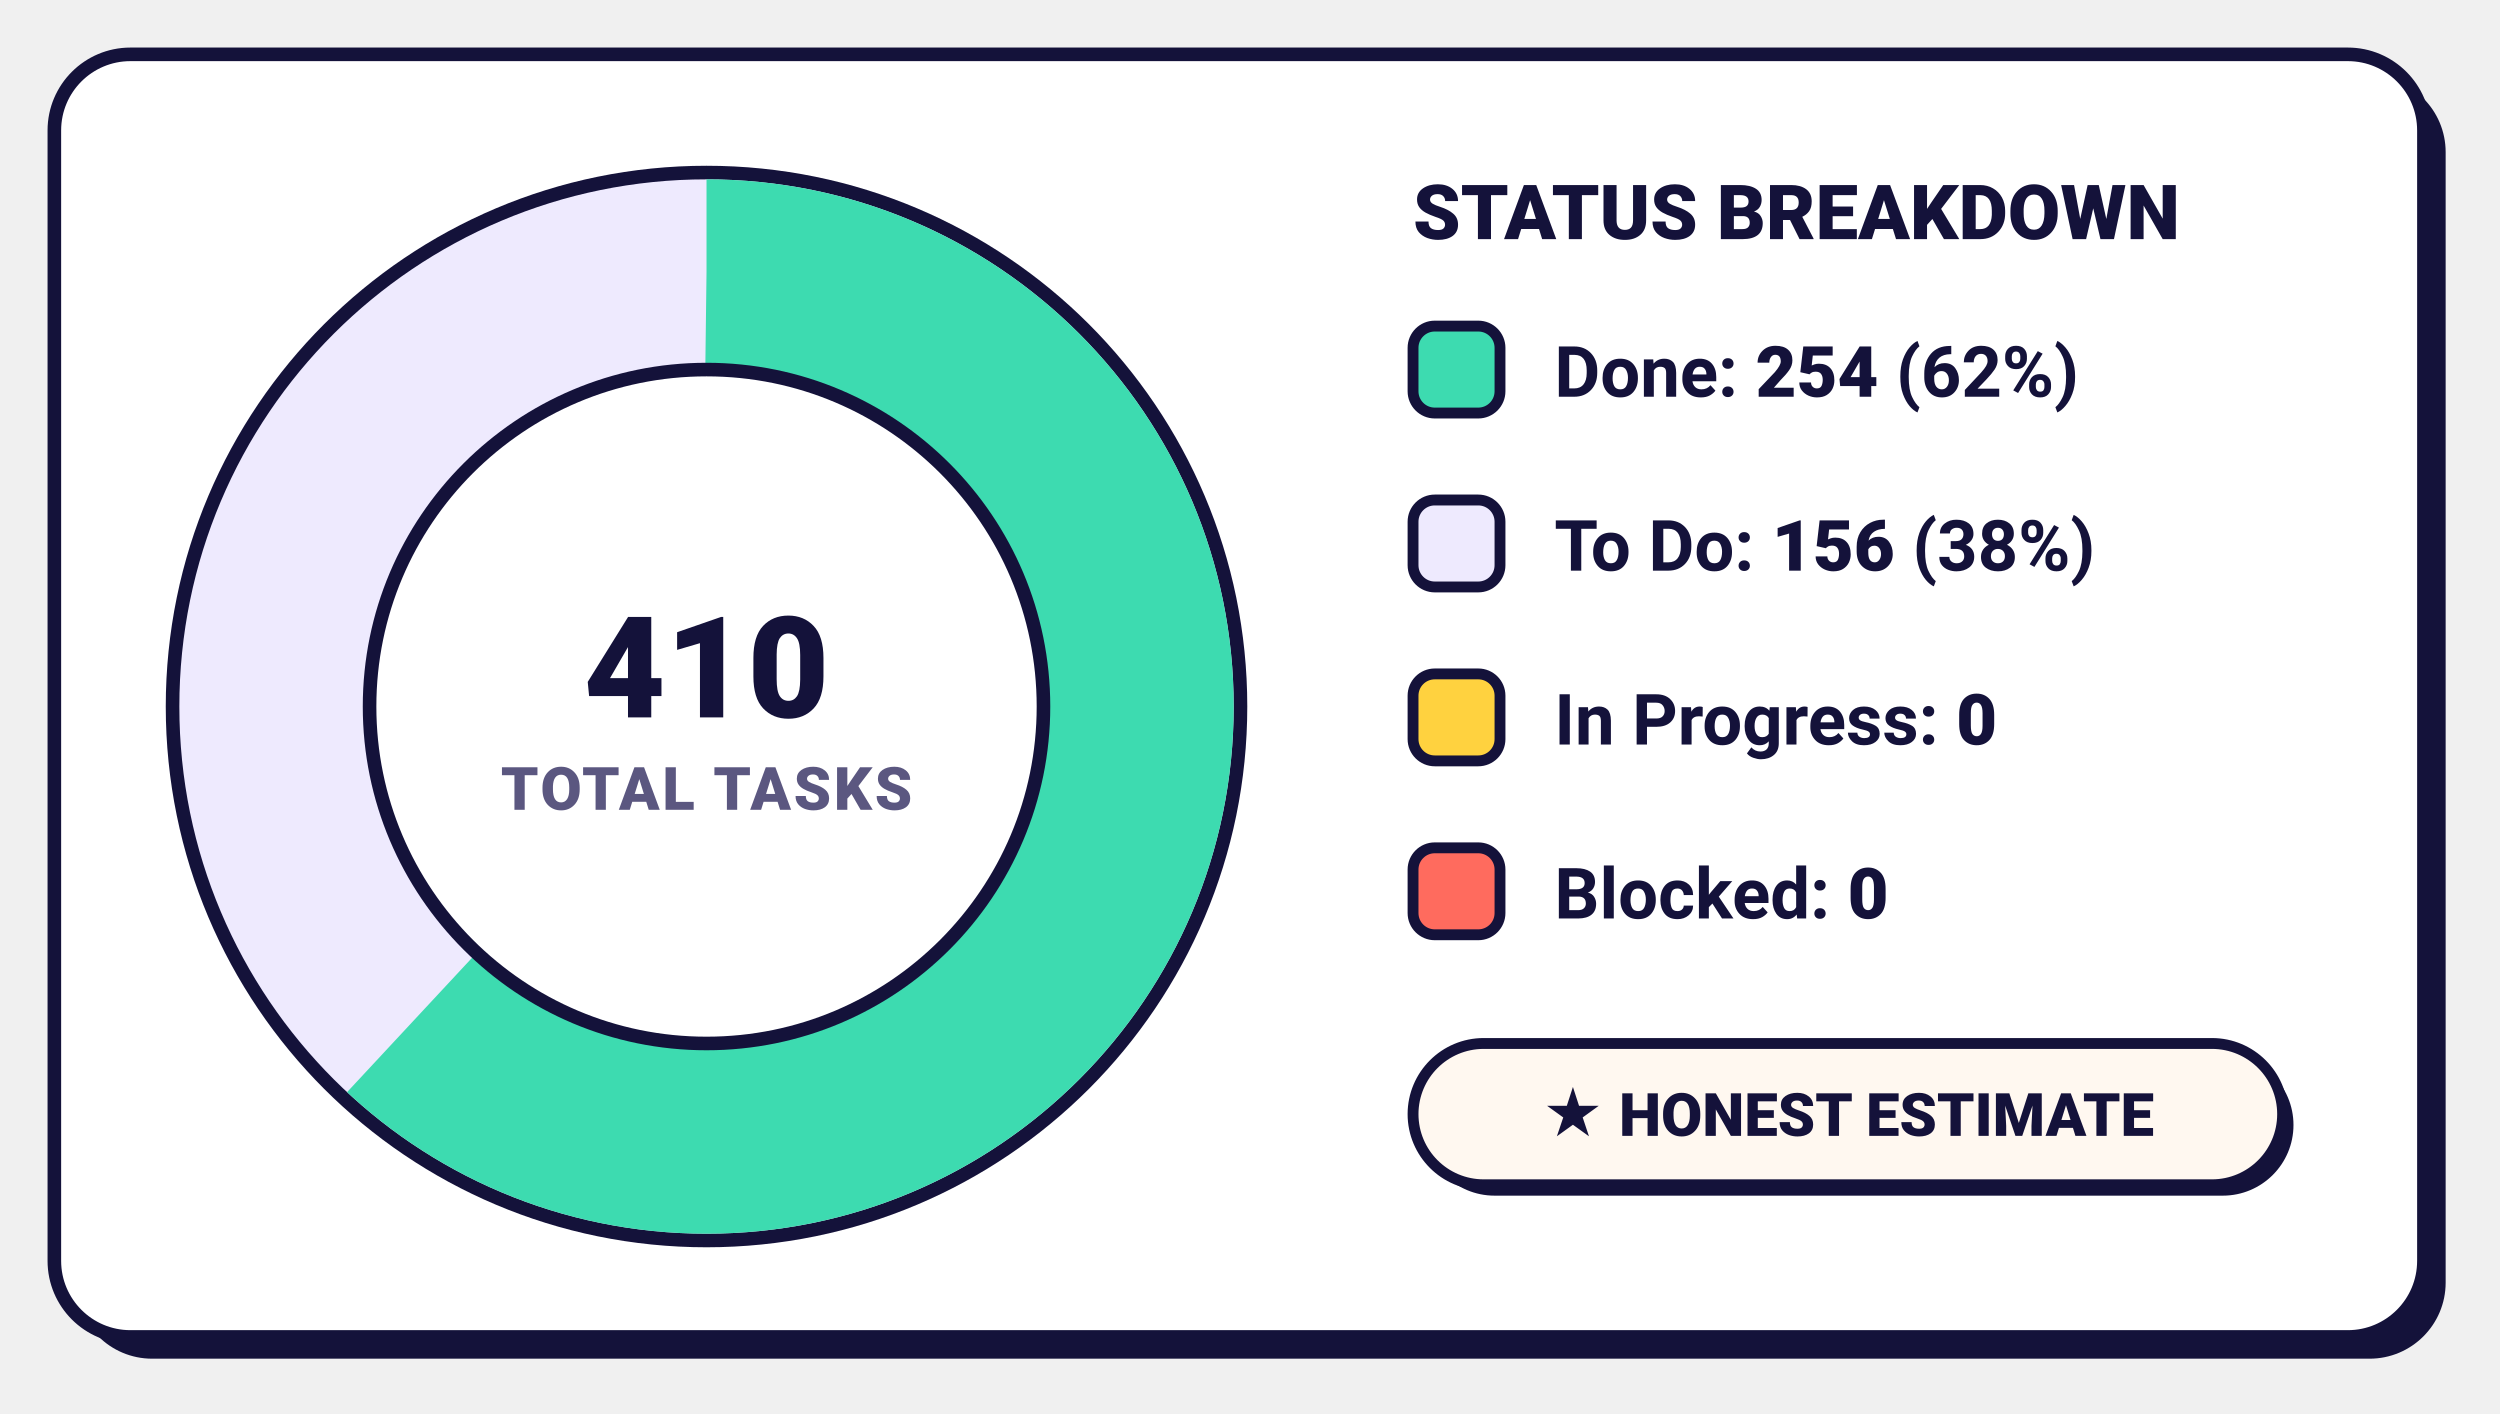
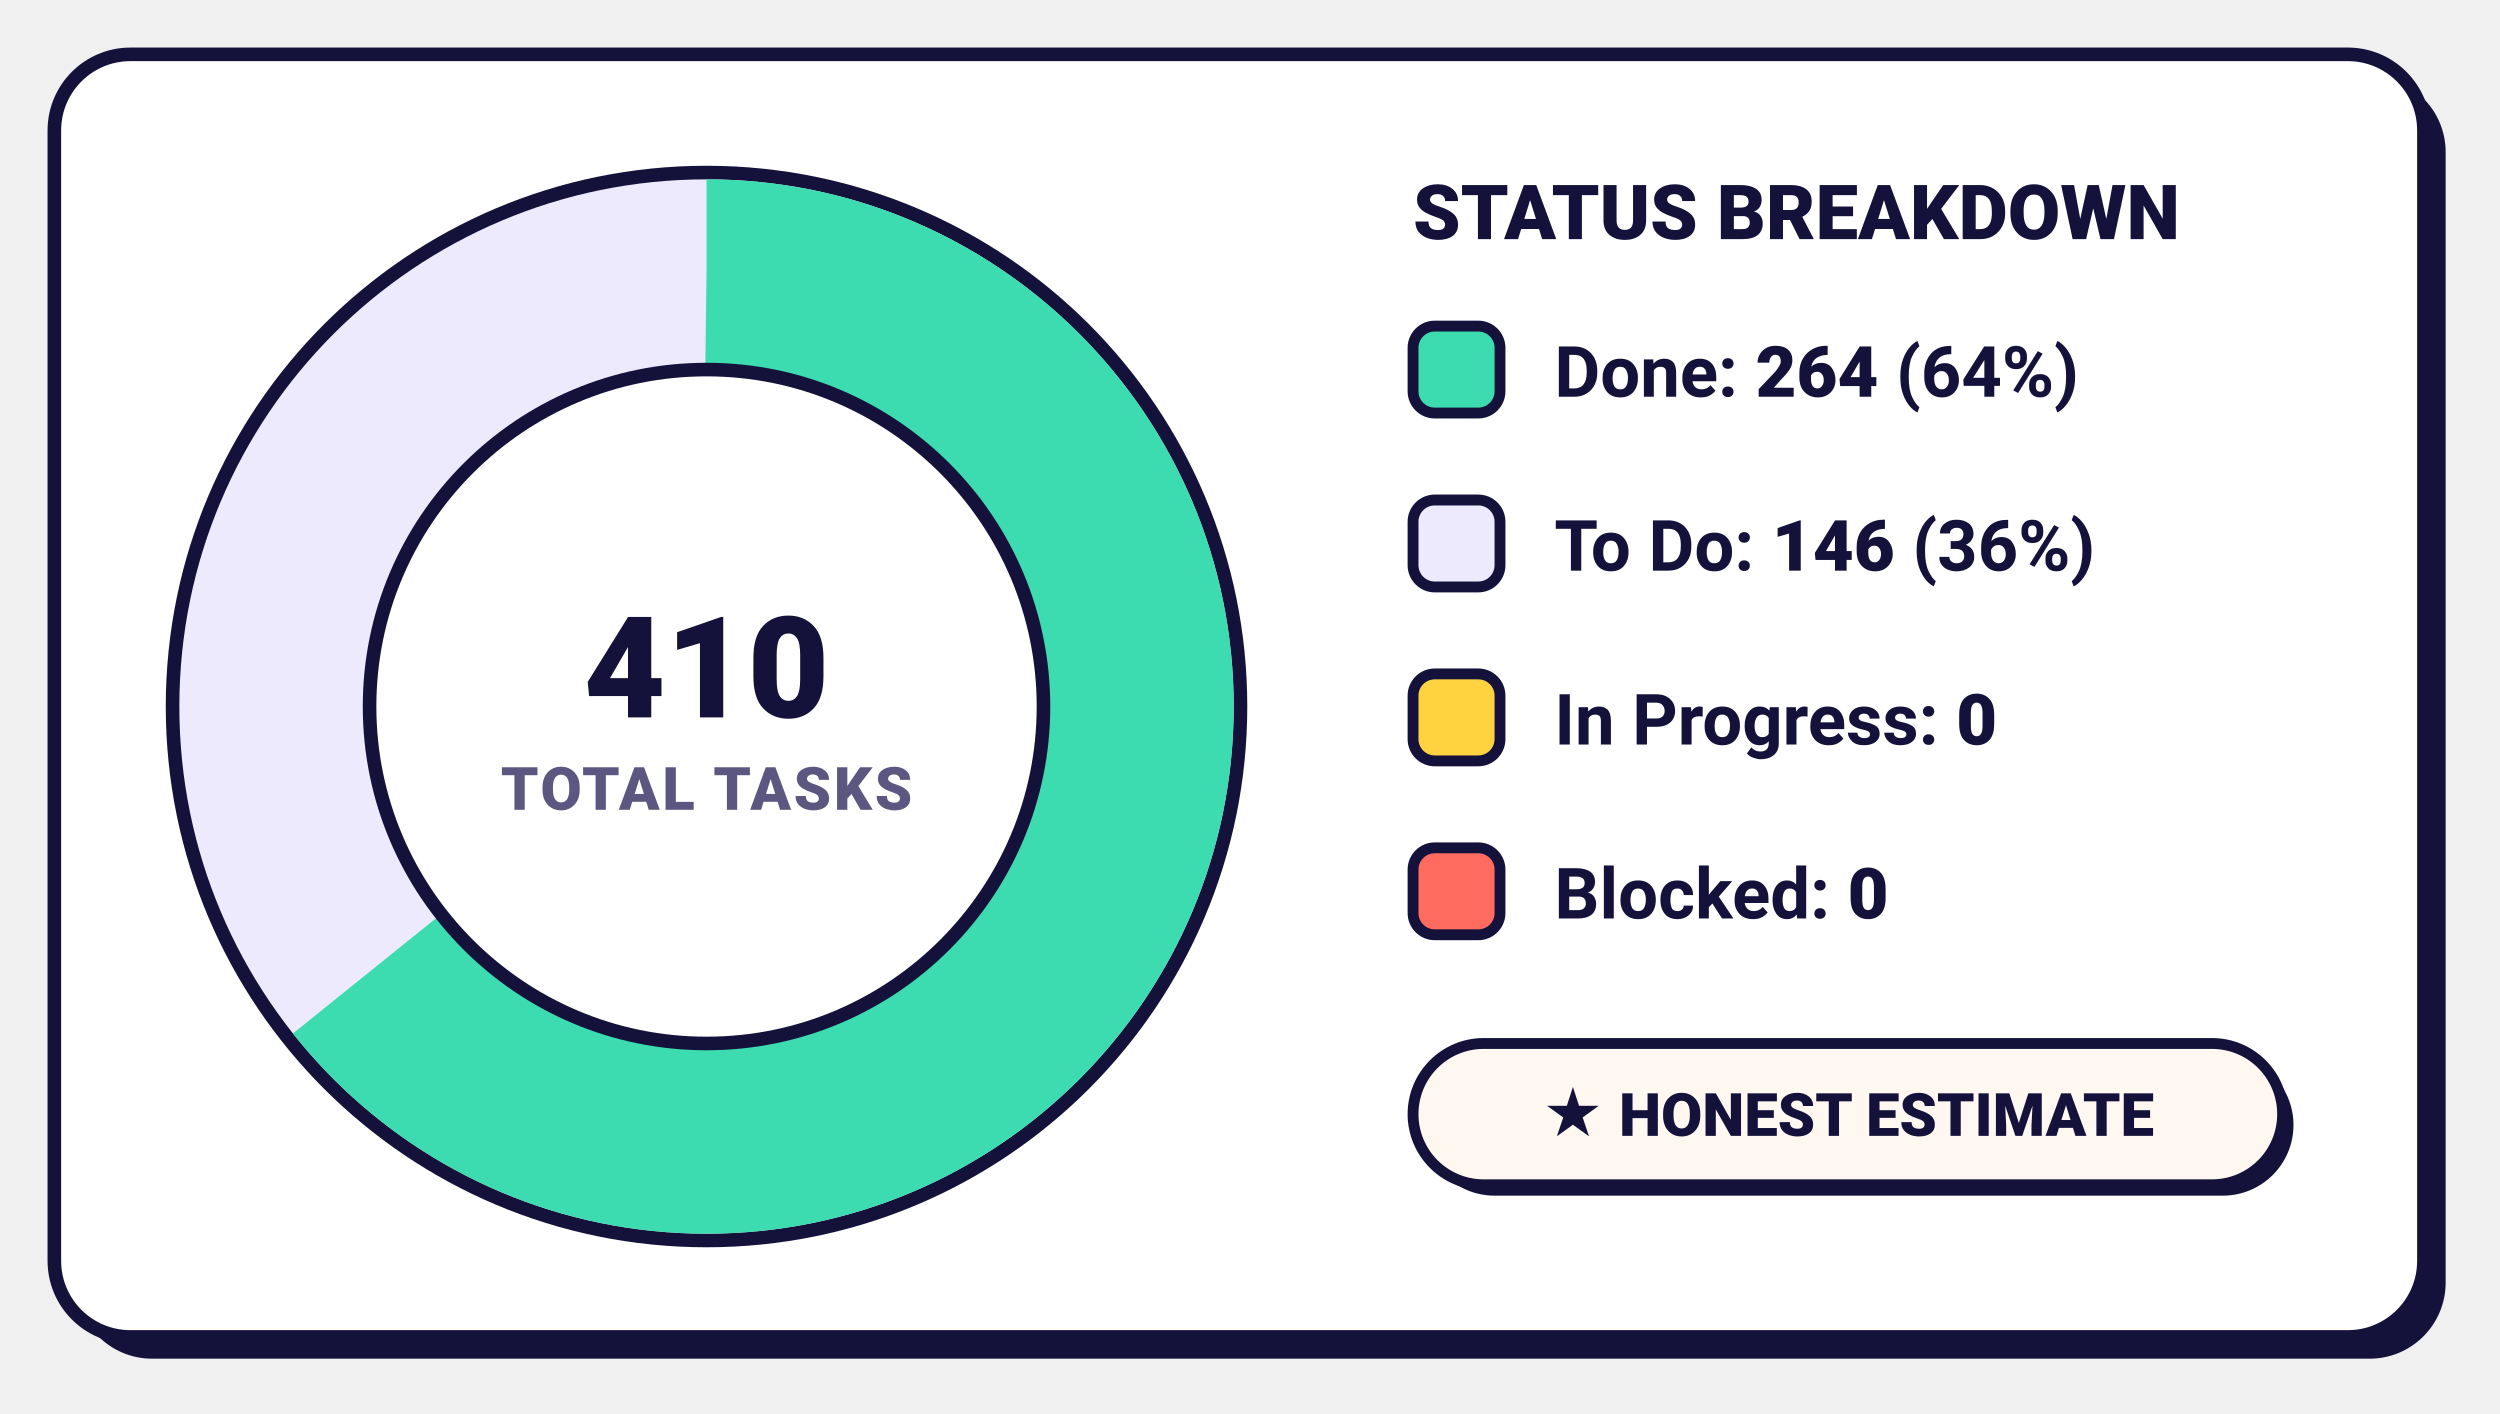
<svg xmlns="http://www.w3.org/2000/svg" width="460" height="260" viewBox="0 0 460 260">
  <style>
    .val { font-family: system-ui, -apple-system, 'Segoe UI', Roboto, Helvetica, Arial, sans-serif; font-size: 26px; font-weight: 900; fill: #14123A; }
    .lbl { font-family: system-ui, -apple-system, 'Segoe UI', Roboto, Helvetica, Arial, sans-serif; font-size: 11px; font-weight: 800; fill: #5B5780; letter-spacing: 0.5px; }
    .leg { font-family: system-ui, -apple-system, 'Segoe UI', Roboto, Helvetica, Arial, sans-serif; font-size: 13px; font-weight: 700; fill: #14123A; }
    .card-title { font-family: system-ui, -apple-system, 'Segoe UI', Roboto, Helvetica, Arial, sans-serif; font-size: 14px; font-weight: 800; fill: #14123A; }
  </style>
  <rect x="14" y="14" width="436" height="236" rx="14" fill="#14123A" />
  <rect x="10" y="10" width="436" height="236" rx="14" fill="#FFFFFF" stroke="#14123A" stroke-width="2.5" />
  <circle cx="130" cy="130" r="80" fill="none" stroke="#14123A" stroke-width="39" />
  <circle cx="130" cy="130" r="80" fill="none" stroke="#EEEAFE" stroke-width="34" />
-   <circle cx="130" cy="130" r="80" fill="none" stroke="#3DDBB0" stroke-width="34" stroke-dasharray="311.40 502.65" transform="rotate(-90 130 130)" />
+   <circle cx="130" cy="130" r="80" fill="none" stroke="#3DDBB0" stroke-width="34" stroke-dasharray="323.66 502.65" transform="rotate(-90 130 130)" />
  <circle cx="130" cy="130" r="62" fill="#FFFFFF" stroke="#14123A" stroke-width="2.5" />
  <text x="130" y="132" class="val" text-anchor="middle">410</text>
  <text x="130" y="149" class="lbl" text-anchor="middle">TOTAL TASKS</text>
  <text x="260" y="44" class="card-title">STATUS BREAKDOWN</text>
  <rect x="260" y="60" width="16" height="16" rx="4" fill="#3DDBB0" stroke="#14123A" stroke-width="2" />
-   <text x="286" y="73" class="leg">Done: <tspan font-weight="800">254</tspan> (62%)</text>
+   <text x="286" y="73" class="leg">Done: <tspan font-weight="800">264</tspan> (64%)</text>
  <rect x="260" y="92" width="16" height="16" rx="4" fill="#EEEAFE" stroke="#14123A" stroke-width="2" />
-   <text x="286" y="105" class="leg">To Do: <tspan font-weight="800">156</tspan> (38%)</text>
+   <text x="286" y="105" class="leg">To Do: <tspan font-weight="800">146</tspan> (36%)</text>
  <rect x="260" y="124" width="16" height="16" rx="4" fill="#FFD23F" stroke="#14123A" stroke-width="2" />
  <text x="286" y="137" class="leg">In Progress: <tspan font-weight="800">0</tspan>
  </text>
  <rect x="260" y="156" width="16" height="16" rx="4" fill="#FF6B5E" stroke="#14123A" stroke-width="2" />
  <text x="286" y="169" class="leg">Blocked: <tspan font-weight="800">0</tspan>
  </text>
  <rect x="262" y="194" width="160" height="26" rx="13" fill="#14123A" />
  <rect x="260" y="192" width="160" height="26" rx="13" fill="#FFF8F0" stroke="#14123A" stroke-width="2" />
  <text x="340" y="209" font-family="system-ui, -apple-system, 'Segoe UI', Roboto, Helvetica, Arial, sans-serif" font-size="11px" font-weight="800" fill="#14123A" text-anchor="middle">★ HONEST ESTIMATE</text>
</svg>
